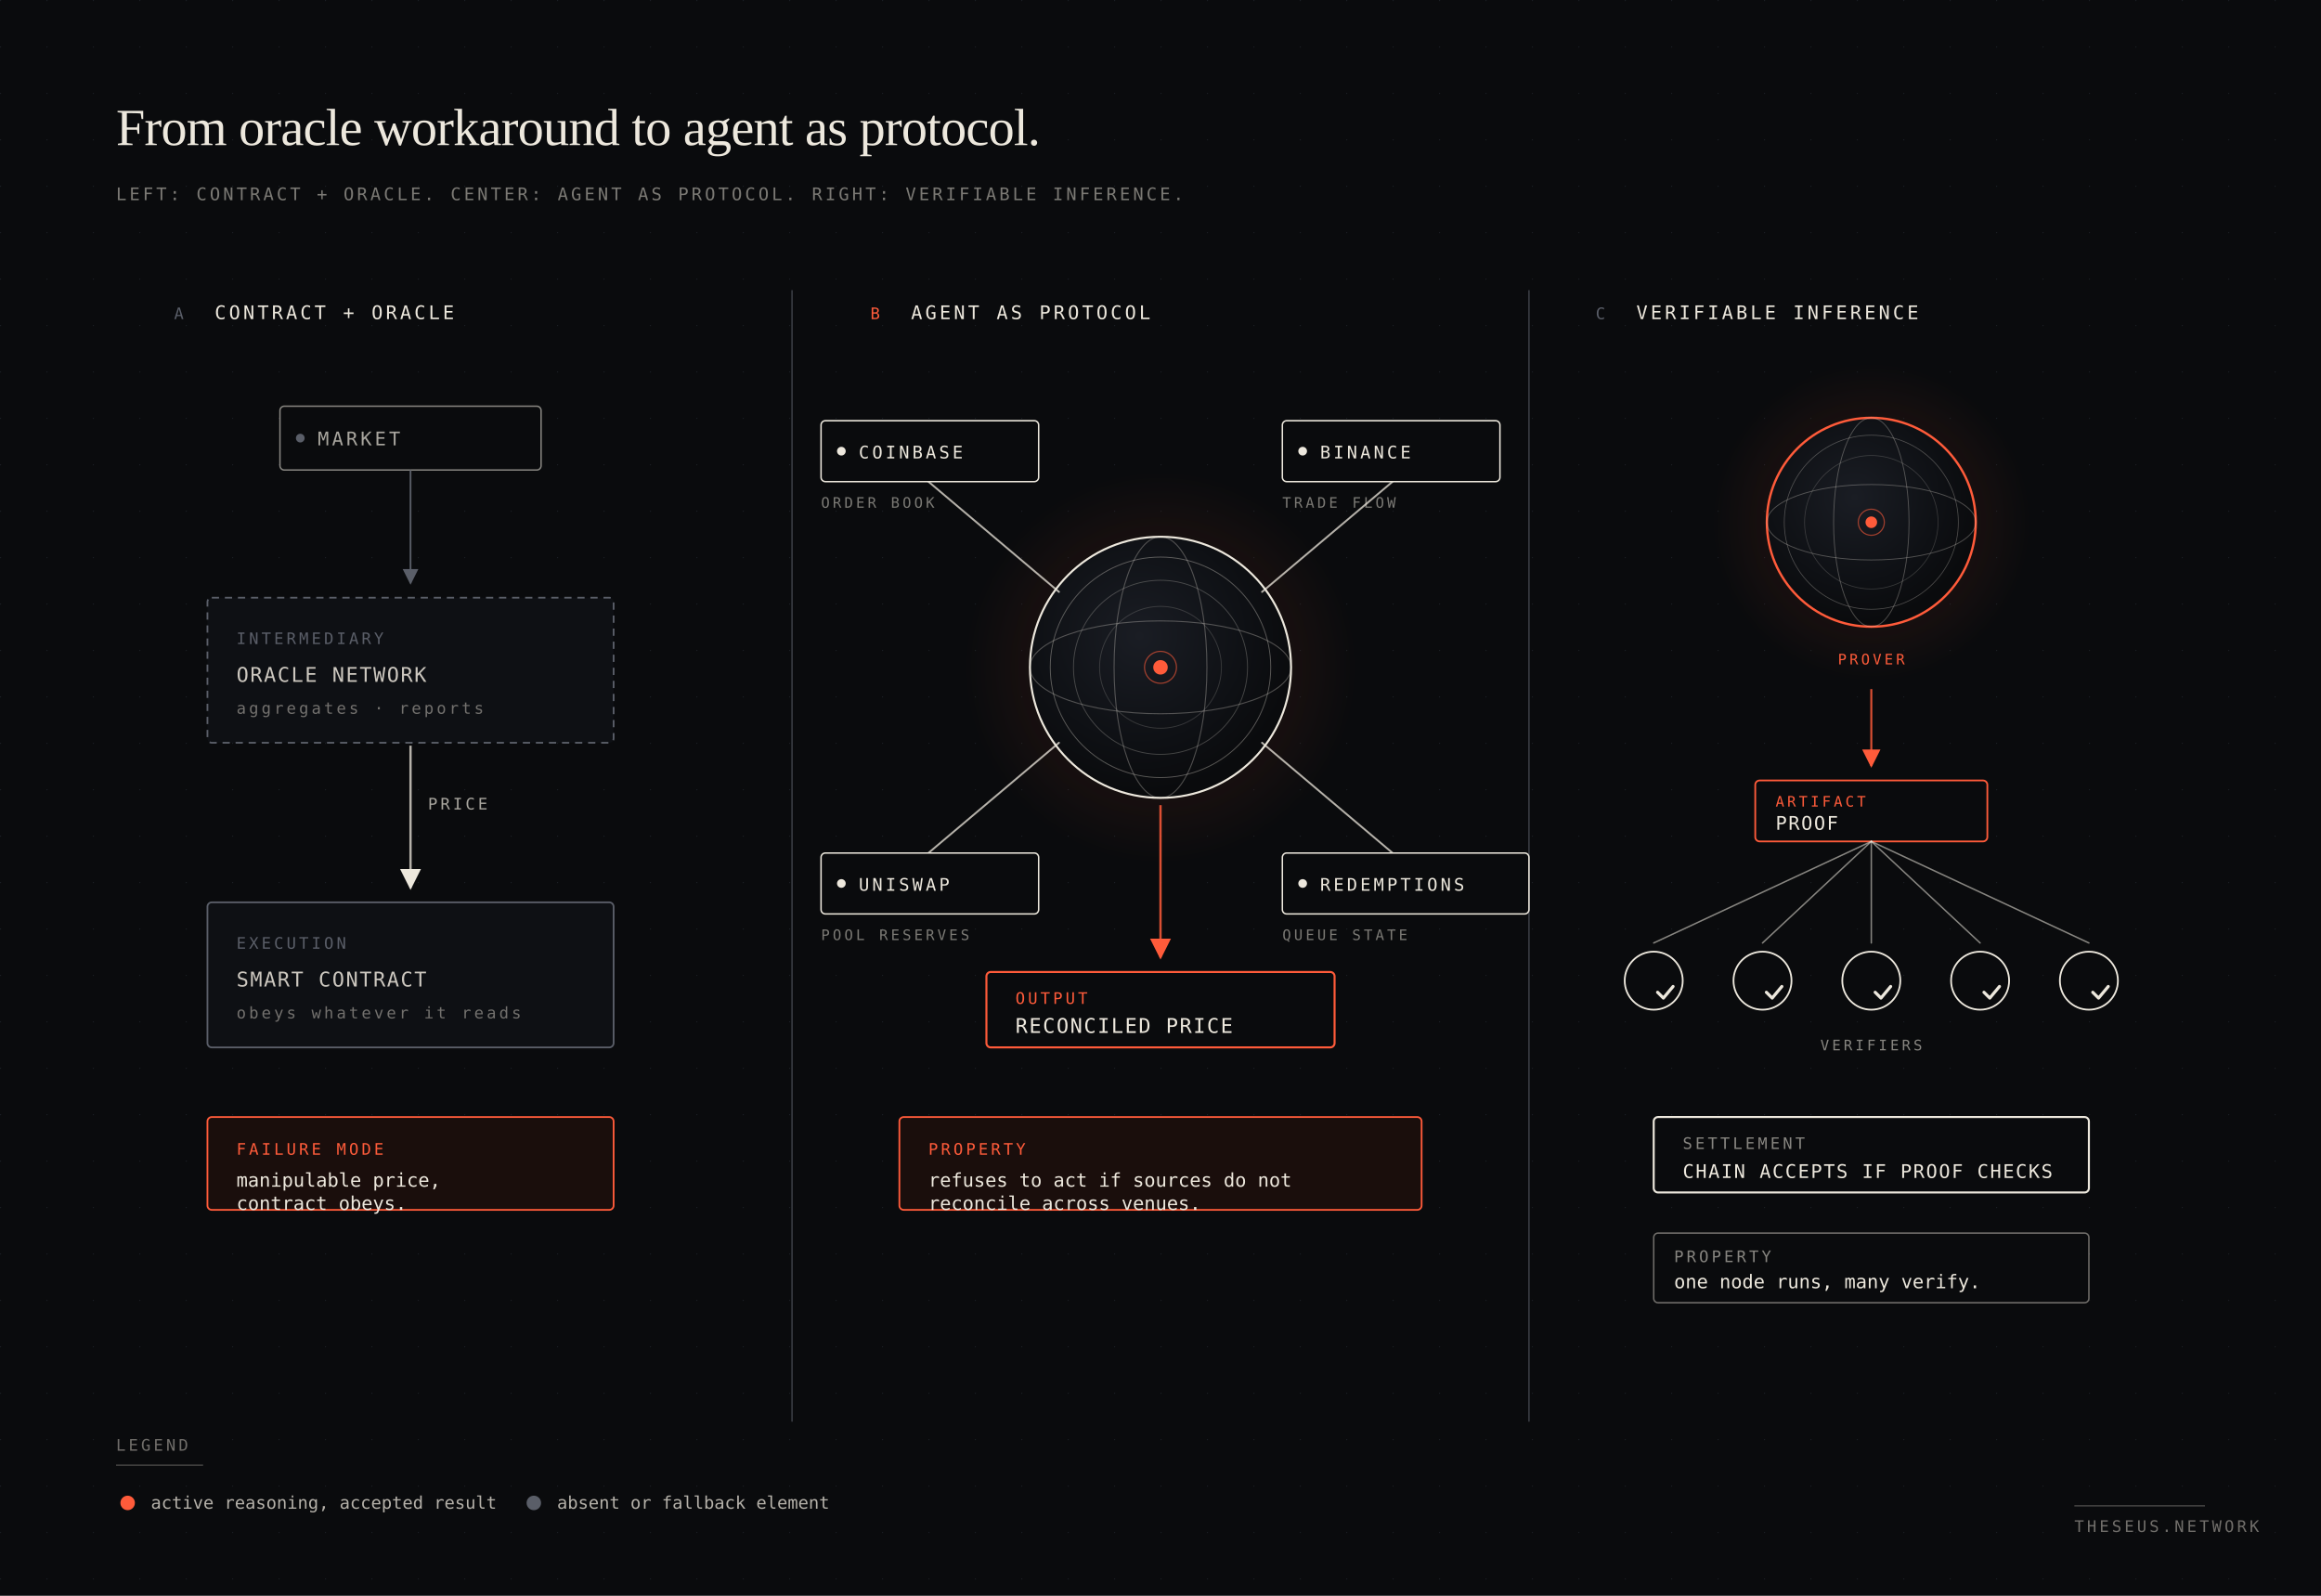
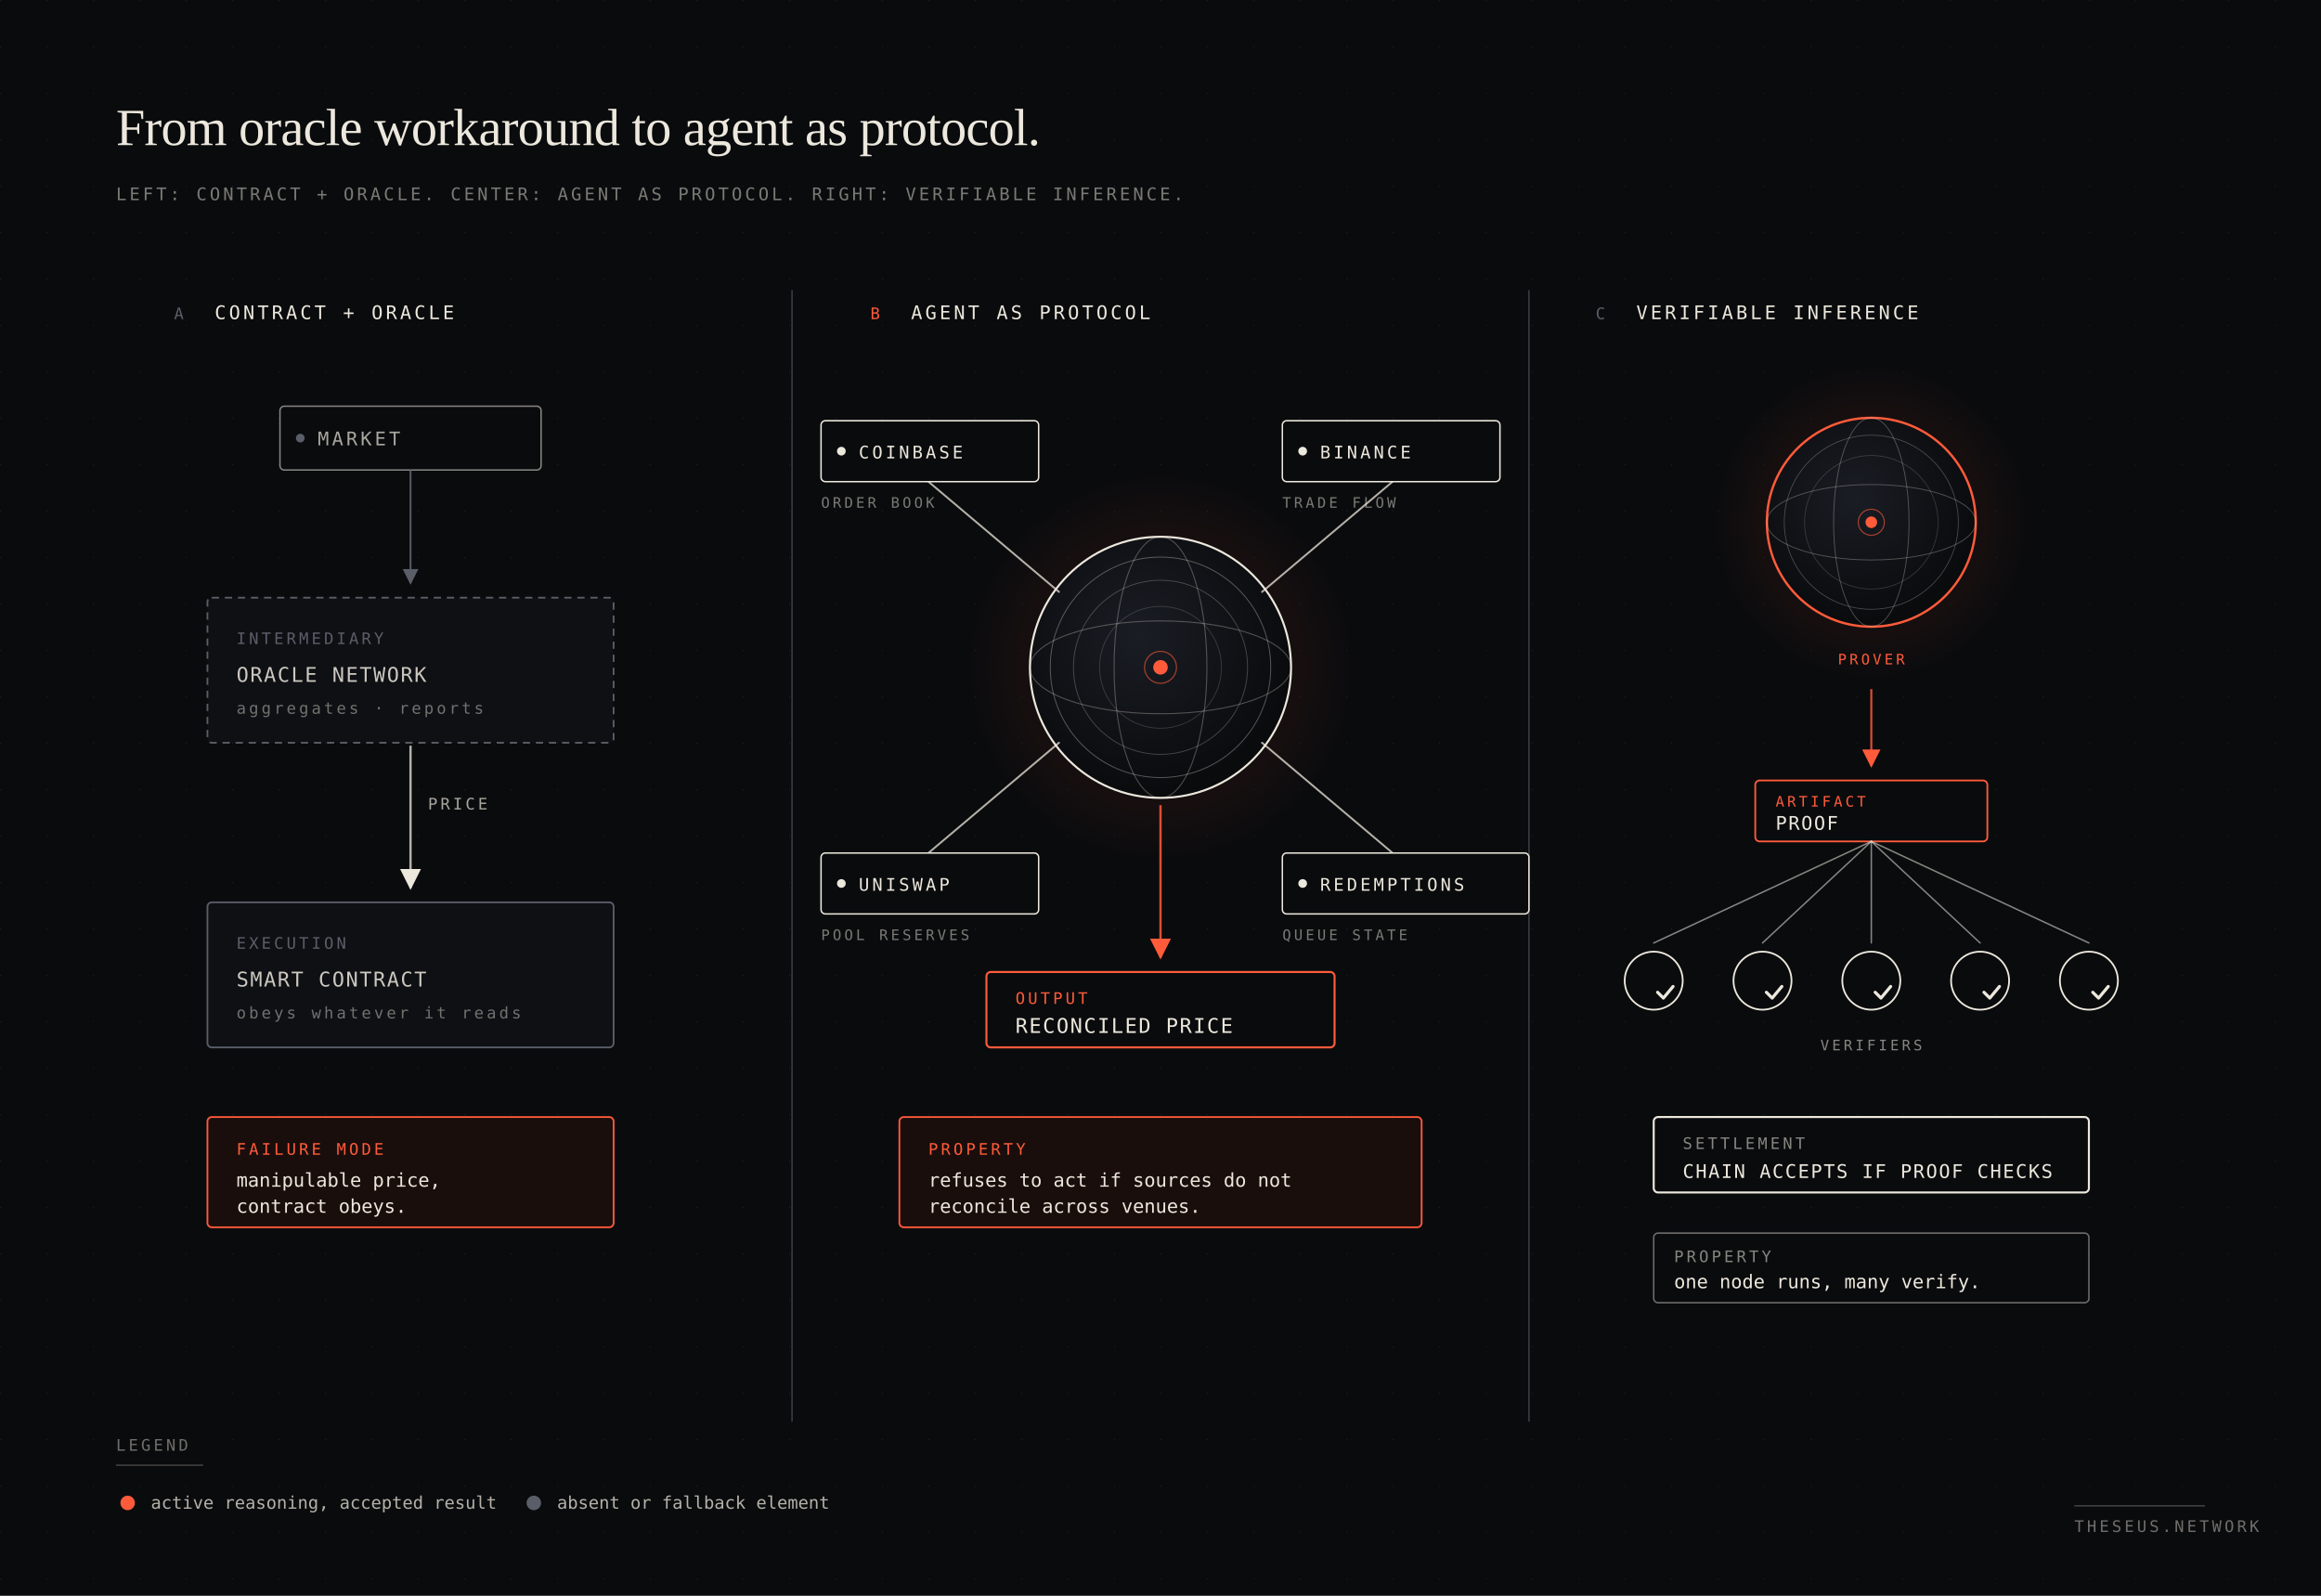
<svg xmlns="http://www.w3.org/2000/svg" viewBox="0 0 1600 1100" width="1600" height="1100">
  <defs>
    <pattern id="dotgrid" x="0" y="0" width="32" height="32" patternUnits="userSpaceOnUse">
      <circle cx="0" cy="0" r="0.8" fill="#1C1F25" />
    </pattern>
    <radialGradient id="sphereCore" cx="42%" cy="38%" r="60%">
      <stop offset="0%" stop-color="#1A1D24" />
      <stop offset="70%" stop-color="#0E1014" />
      <stop offset="100%" stop-color="#0A0B0D" />
    </radialGradient>
    <radialGradient id="agentGlow" cx="50%" cy="50%" r="50%">
      <stop offset="0%" stop-color="#FF5B3A" stop-opacity="0.16" />
      <stop offset="100%" stop-color="#FF5B3A" stop-opacity="0" />
    </radialGradient>
    <marker id="arrowWhite" viewBox="0 0 10 10" refX="9" refY="5" markerWidth="9" markerHeight="9" orient="auto-start-reverse">
      <path d="M 0 0 L 10 5 L 0 10 z" fill="#EDE8DD" />
    </marker>
    <marker id="arrowMuted" viewBox="0 0 10 10" refX="9" refY="5" markerWidth="9" markerHeight="9" orient="auto-start-reverse">
      <path d="M 0 0 L 10 5 L 0 10 z" fill="#5A5E68" />
    </marker>
    <marker id="arrowAccent" viewBox="0 0 10 10" refX="9" refY="5" markerWidth="9" markerHeight="9" orient="auto-start-reverse">
      <path d="M 0 0 L 10 5 L 0 10 z" fill="#FF5B3A" />
    </marker>
    <symbol id="checkmark" viewBox="-6 -6 12 12">
      <path d="M -4 0 L -1 3 L 4 -3" fill="none" stroke="#EDE8DD" stroke-width="1.6" stroke-linecap="round" stroke-linejoin="round" />
    </symbol>
  </defs>
  <rect width="1600" height="1100" fill="#0A0B0D" />
  <rect width="1600" height="1100" fill="url(#dotgrid)" />
  <g fill="#EDE8DD">
    <text x="80" y="100" font-family="'Fraunces', 'Times New Roman', Georgia, serif" font-size="36" font-weight="300" letter-spacing="-0.5">From oracle workaround to agent as protocol.</text>
    <text x="80" y="138" font-family="ui-monospace, 'IBM Plex Mono', 'JetBrains Mono', monospace" font-size="12" letter-spacing="2" fill-opacity="0.50">LEFT: CONTRACT + ORACLE.   CENTER: AGENT AS PROTOCOL.   RIGHT: VERIFIABLE INFERENCE.</text>
  </g>
  <line x1="546" y1="200" x2="546" y2="980" stroke="#3A3D44" stroke-width="1" />
  <line x1="1054" y1="200" x2="1054" y2="980" stroke="#3A3D44" stroke-width="1" />
  <g font-family="ui-monospace, 'IBM Plex Mono', 'JetBrains Mono', monospace">
    <text x="120" y="220" font-size="11" letter-spacing="3" fill="#5A5E68">A</text>
    <text x="148" y="220" font-size="13" letter-spacing="2" fill="#EDE8DD">CONTRACT + ORACLE</text>
    <text x="600" y="220" font-size="11" letter-spacing="3" fill="#FF5B3A">B</text>
    <text x="628" y="220" font-size="13" letter-spacing="2" fill="#EDE8DD">AGENT AS PROTOCOL</text>
    <text x="1100" y="220" font-size="11" letter-spacing="3" fill="#5A5E68">C</text>
    <text x="1128" y="220" font-size="13" letter-spacing="2" fill="#EDE8DD">VERIFIABLE INFERENCE</text>
  </g>
  <g font-family="ui-monospace, 'IBM Plex Mono', 'JetBrains Mono', monospace">
    <g transform="translate(193 280)">
      <rect x="0" y="0" width="180" height="44" rx="3" fill="#0A0B0D" stroke="#EDE8DD" stroke-width="1" stroke-opacity="0.55" />
      <circle cx="14" cy="22" r="3" fill="#5A5E68" />
      <text x="26" y="27" font-size="13" letter-spacing="2" fill="#EDE8DD" fill-opacity="0.70">MARKET</text>
    </g>
    <line x1="283" y1="324" x2="283" y2="402" stroke="#5A5E68" stroke-width="1.2" marker-end="url(#arrowMuted)" />
    <g transform="translate(143 412)">
      <rect x="0" y="0" width="280" height="100" rx="3" fill="#0E1014" stroke="#5A5E68" stroke-width="1.2" stroke-dasharray="5 4" />
      <text x="20" y="32" font-size="11" letter-spacing="2" fill="#5A5E68">INTERMEDIARY</text>
      <text x="20" y="58" font-size="14" letter-spacing="1" fill="#EDE8DD" fill-opacity="0.85">ORACLE NETWORK</text>
      <text x="20" y="80" font-size="11" letter-spacing="2" fill="#EDE8DD" fill-opacity="0.45">aggregates ·  reports</text>
    </g>
    <line x1="283" y1="514" x2="283" y2="612" stroke="#EDE8DD" stroke-width="1.6" stroke-opacity="0.75" marker-end="url(#arrowWhite)" />
    <g transform="translate(295 558)">
      <text x="0" y="0" font-size="11" letter-spacing="2" fill="#EDE8DD" fill-opacity="0.70">PRICE</text>
    </g>
    <g transform="translate(143 622)">
      <rect x="0" y="0" width="280" height="100" rx="3" fill="#0E1014" stroke="#5A5E68" stroke-width="1.2" />
      <text x="20" y="32" font-size="11" letter-spacing="2" fill="#5A5E68">EXECUTION</text>
      <text x="20" y="58" font-size="14" letter-spacing="1" fill="#EDE8DD" fill-opacity="0.85">SMART CONTRACT</text>
      <text x="20" y="80" font-size="11" letter-spacing="2" fill="#EDE8DD" fill-opacity="0.45">obeys whatever it reads</text>
    </g>
    <g transform="translate(143 770)">
-       <rect x="0" y="0" width="280" height="64" rx="3" fill="#1A0E0C" stroke="#FF5B3A" stroke-width="1.2" />
+       <rect x="0" y="0" width="280" height="76" rx="3" fill="#1A0E0C" stroke="#FF5B3A" stroke-width="1.2" />
      <text x="20" y="26" font-size="11" letter-spacing="2" fill="#FF5B3A">FAILURE MODE</text>
      <text x="20" y="48" font-size="13" fill="#EDE8DD">manipulable price,</text>
-       <text x="20" y="64" font-size="13" fill="#EDE8DD">contract obeys.</text>
+       <text x="20" y="66" font-size="13" fill="#EDE8DD">contract obeys.</text>
    </g>
  </g>
  <g font-family="ui-monospace, 'IBM Plex Mono', 'JetBrains Mono', monospace">
    <g transform="translate(800 460)">
      <circle cx="0" cy="0" r="135" fill="url(#agentGlow)" />
      <circle cx="0" cy="0" r="90" fill="url(#sphereCore)" stroke="#EDE8DD" stroke-width="1.4" />
      <circle cx="0" cy="0" r="76" fill="none" stroke="#EDE8DD" stroke-width="0.6" stroke-opacity="0.35" />
      <circle cx="0" cy="0" r="60" fill="none" stroke="#EDE8DD" stroke-width="0.6" stroke-opacity="0.25" />
      <circle cx="0" cy="0" r="42" fill="none" stroke="#EDE8DD" stroke-width="0.6" stroke-opacity="0.18" />
      <ellipse cx="0" cy="0" rx="90" ry="32" fill="none" stroke="#EDE8DD" stroke-width="0.7" stroke-opacity="0.30" />
      <ellipse cx="0" cy="0" rx="32" ry="90" fill="none" stroke="#EDE8DD" stroke-width="0.7" stroke-opacity="0.30" />
      <circle cx="0" cy="0" r="5" fill="#FF5B3A" />
      <circle cx="0" cy="0" r="11" fill="none" stroke="#FF5B3A" stroke-width="0.8" stroke-opacity="0.6" />
    </g>
    <g stroke-linecap="round">
      <line x1="640" y1="332" x2="730" y2="408" stroke="#EDE8DD" stroke-width="1.3" stroke-opacity="0.75" />
      <line x1="960" y1="332" x2="870" y2="408" stroke="#EDE8DD" stroke-width="1.3" stroke-opacity="0.75" />
      <line x1="640" y1="588" x2="730" y2="512" stroke="#EDE8DD" stroke-width="1.3" stroke-opacity="0.75" />
      <line x1="960" y1="588" x2="870" y2="512" stroke="#EDE8DD" stroke-width="1.3" stroke-opacity="0.75" />
    </g>
    <g transform="translate(566 290)">
      <rect x="0" y="0" width="150" height="42" rx="3" fill="#0A0B0D" stroke="#EDE8DD" stroke-width="1" />
      <circle cx="14" cy="21" r="3" fill="#EDE8DD" />
      <text x="26" y="26" font-size="12" letter-spacing="2" fill="#EDE8DD">COINBASE</text>
      <text x="0" y="60" font-size="10" letter-spacing="2" fill="#EDE8DD" fill-opacity="0.50">ORDER BOOK</text>
    </g>
    <g transform="translate(884 290)">
      <rect x="0" y="0" width="150" height="42" rx="3" fill="#0A0B0D" stroke="#EDE8DD" stroke-width="1" />
      <circle cx="14" cy="21" r="3" fill="#EDE8DD" />
      <text x="26" y="26" font-size="12" letter-spacing="2" fill="#EDE8DD">BINANCE</text>
      <text x="0" y="60" font-size="10" letter-spacing="2" fill="#EDE8DD" fill-opacity="0.50">TRADE FLOW</text>
    </g>
    <g transform="translate(566 588)">
      <rect x="0" y="0" width="150" height="42" rx="3" fill="#0A0B0D" stroke="#EDE8DD" stroke-width="1" />
      <circle cx="14" cy="21" r="3" fill="#EDE8DD" />
      <text x="26" y="26" font-size="12" letter-spacing="2" fill="#EDE8DD">UNISWAP</text>
      <text x="0" y="60" font-size="10" letter-spacing="2" fill="#EDE8DD" fill-opacity="0.50">POOL RESERVES</text>
    </g>
    <g transform="translate(884 588)">
      <rect x="0" y="0" width="170" height="42" rx="3" fill="#0A0B0D" stroke="#EDE8DD" stroke-width="1" />
      <circle cx="14" cy="21" r="3" fill="#EDE8DD" />
      <text x="26" y="26" font-size="12" letter-spacing="2" fill="#EDE8DD">REDEMPTIONS</text>
      <text x="0" y="60" font-size="10" letter-spacing="2" fill="#EDE8DD" fill-opacity="0.50">QUEUE STATE</text>
    </g>
    <line x1="800" y1="555" x2="800" y2="660" stroke="#FF5B3A" stroke-width="1.6" stroke-opacity="0.85" marker-end="url(#arrowAccent)" />
    <g transform="translate(680 670)">
      <rect x="0" y="0" width="240" height="52" rx="3" fill="#0A0B0D" stroke="#FF5B3A" stroke-width="1.4" />
      <text x="20" y="22" font-size="11" letter-spacing="2" fill="#FF5B3A">OUTPUT</text>
      <text x="20" y="42" font-size="14" letter-spacing="1" fill="#EDE8DD">RECONCILED PRICE</text>
    </g>
    <g transform="translate(620 770)">
-       <rect x="0" y="0" width="360" height="64" rx="3" fill="#1A0E0C" stroke="#FF5B3A" stroke-width="1.2" />
+       <rect x="0" y="0" width="360" height="76" rx="3" fill="#1A0E0C" stroke="#FF5B3A" stroke-width="1.2" />
      <text x="20" y="26" font-size="11" letter-spacing="2" fill="#FF5B3A">PROPERTY</text>
      <text x="20" y="48" font-size="13" fill="#EDE8DD">refuses to act if sources do not</text>
-       <text x="20" y="64" font-size="13" fill="#EDE8DD">reconcile across venues.</text>
+       <text x="20" y="66" font-size="13" fill="#EDE8DD">reconcile across venues.</text>
    </g>
  </g>
  <g font-family="ui-monospace, 'IBM Plex Mono', 'JetBrains Mono', monospace">
    <g transform="translate(1290 360)">
      <circle cx="0" cy="0" r="110" fill="url(#agentGlow)" />
      <circle cx="0" cy="0" r="72" fill="url(#sphereCore)" stroke="#FF5B3A" stroke-width="1.6" />
      <circle cx="0" cy="0" r="60" fill="none" stroke="#EDE8DD" stroke-width="0.5" stroke-opacity="0.30" />
      <circle cx="0" cy="0" r="46" fill="none" stroke="#EDE8DD" stroke-width="0.5" stroke-opacity="0.20" />
      <ellipse cx="0" cy="0" rx="72" ry="26" fill="none" stroke="#EDE8DD" stroke-width="0.6" stroke-opacity="0.30" />
      <ellipse cx="0" cy="0" rx="26" ry="72" fill="none" stroke="#EDE8DD" stroke-width="0.6" stroke-opacity="0.30" />
      <circle cx="0" cy="0" r="4" fill="#FF5B3A" />
      <circle cx="0" cy="0" r="9" fill="none" stroke="#FF5B3A" stroke-width="0.8" stroke-opacity="0.6" />
      <text x="0" y="98" font-size="10" letter-spacing="2" fill="#FF5B3A" text-anchor="middle">PROVER</text>
    </g>
    <line x1="1290" y1="475" x2="1290" y2="528" stroke="#FF5B3A" stroke-width="1.4" stroke-opacity="0.85" marker-end="url(#arrowAccent)" />
    <g transform="translate(1210 538)">
      <rect x="0" y="0" width="160" height="42" rx="3" fill="#0A0B0D" stroke="#FF5B3A" stroke-width="1.2" />
      <text x="14" y="18" font-size="10" letter-spacing="2" fill="#FF5B3A">ARTIFACT</text>
      <text x="14" y="34" font-size="13" letter-spacing="1" fill="#EDE8DD">PROOF</text>
    </g>
    <g stroke-linecap="round">
      <line x1="1290" y1="580" x2="1140" y2="650" stroke="#EDE8DD" stroke-width="1.0" stroke-opacity="0.55" />
      <line x1="1290" y1="580" x2="1215" y2="650" stroke="#EDE8DD" stroke-width="1.0" stroke-opacity="0.55" />
      <line x1="1290" y1="580" x2="1290" y2="650" stroke="#EDE8DD" stroke-width="1.0" stroke-opacity="0.55" />
      <line x1="1290" y1="580" x2="1365" y2="650" stroke="#EDE8DD" stroke-width="1.0" stroke-opacity="0.55" />
      <line x1="1290" y1="580" x2="1440" y2="650" stroke="#EDE8DD" stroke-width="1.0" stroke-opacity="0.55" />
    </g>
    <g>
      <circle cx="1140" cy="676" r="20" fill="#0A0B0D" stroke="#EDE8DD" stroke-width="1.2" />
      <use href="#checkmark" x="1140" y="676" width="16" height="16" />
      <circle cx="1215" cy="676" r="20" fill="#0A0B0D" stroke="#EDE8DD" stroke-width="1.2" />
      <use href="#checkmark" x="1215" y="676" width="16" height="16" />
      <circle cx="1290" cy="676" r="20" fill="#0A0B0D" stroke="#EDE8DD" stroke-width="1.2" />
      <use href="#checkmark" x="1290" y="676" width="16" height="16" />
      <circle cx="1365" cy="676" r="20" fill="#0A0B0D" stroke="#EDE8DD" stroke-width="1.2" />
      <use href="#checkmark" x="1365" y="676" width="16" height="16" />
      <circle cx="1440" cy="676" r="20" fill="#0A0B0D" stroke="#EDE8DD" stroke-width="1.2" />
      <use href="#checkmark" x="1440" y="676" width="16" height="16" />
    </g>
    <text x="1290" y="724" font-size="10" letter-spacing="2" fill="#EDE8DD" fill-opacity="0.55" text-anchor="middle">VERIFIERS</text>
    <g transform="translate(1140 770)">
      <rect x="0" y="0" width="300" height="52" rx="3" fill="#0A0B0D" stroke="#EDE8DD" stroke-width="1.4" />
      <text x="20" y="22" font-size="11" letter-spacing="2" fill="#EDE8DD" fill-opacity="0.55">SETTLEMENT</text>
      <text x="20" y="42" font-size="13" letter-spacing="1" fill="#EDE8DD">CHAIN ACCEPTS IF PROOF CHECKS</text>
    </g>
    <g transform="translate(1140 850)">
      <rect x="0" y="0" width="300" height="48" rx="3" fill="#0A0B0D" stroke="#EDE8DD" stroke-width="1" stroke-opacity="0.45" />
      <text x="14" y="20" font-size="11" letter-spacing="2" fill="#EDE8DD" fill-opacity="0.55">PROPERTY</text>
      <text x="14" y="38" font-size="13" fill="#EDE8DD">one node runs, many verify.</text>
    </g>
  </g>
  <g transform="translate(80 1000)" font-family="ui-monospace, 'IBM Plex Mono', 'JetBrains Mono', monospace">
    <text x="0" y="0" font-size="11" letter-spacing="2" fill="#EDE8DD" fill-opacity="0.45">LEGEND</text>
    <line x1="0" y1="10" x2="60" y2="10" stroke="#EDE8DD" stroke-opacity="0.25" />
    <circle cx="8" cy="36" r="5" fill="#FF5B3A" />
    <text x="24" y="40" font-size="12" fill="#EDE8DD" fill-opacity="0.75">active reasoning, accepted result</text>
    <circle cx="288" cy="36" r="5" fill="#5A5E68" />
    <text x="304" y="40" font-size="12" fill="#EDE8DD" fill-opacity="0.75">absent or fallback element</text>
  </g>
  <g transform="translate(1430 1050)" font-family="ui-monospace, 'IBM Plex Mono', 'JetBrains Mono', monospace" fill="#EDE8DD" fill-opacity="0.45">
    <line x1="0" y1="-12" x2="90" y2="-12" stroke="#EDE8DD" stroke-opacity="0.25" stroke-width="1" />
    <text x="0" y="6" font-size="11" letter-spacing="2">THESEUS.NETWORK</text>
  </g>
</svg>
